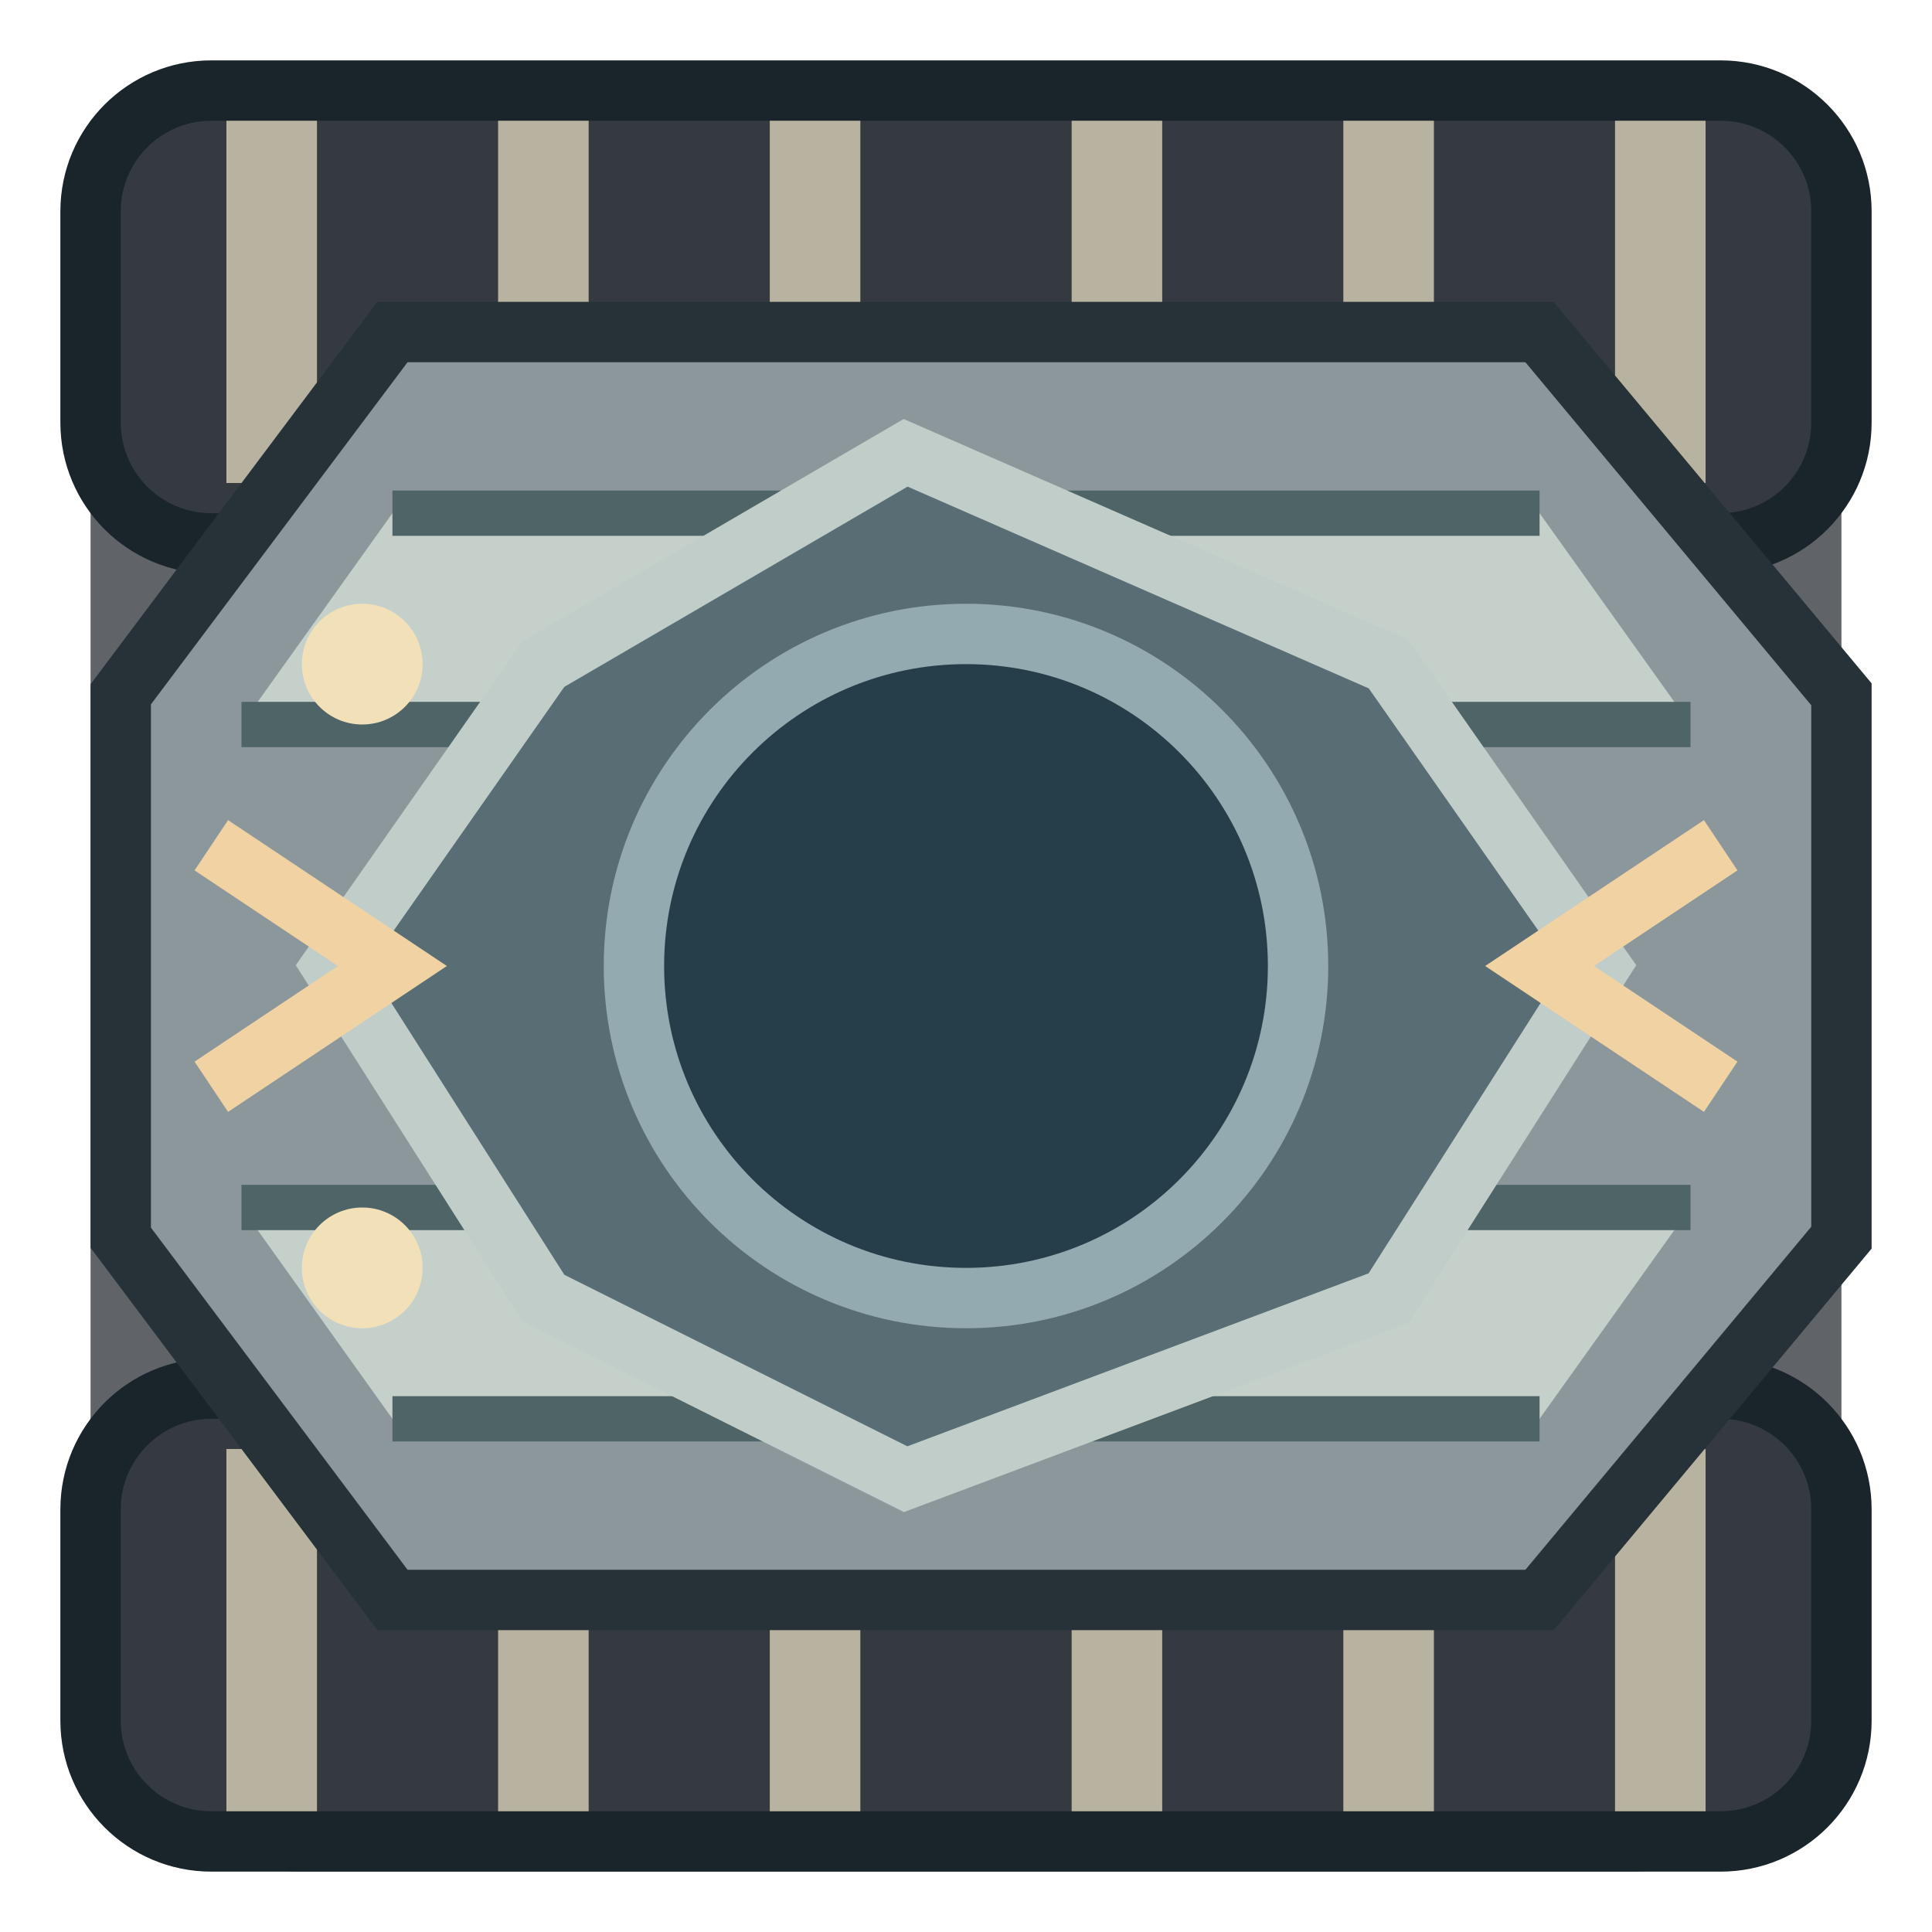
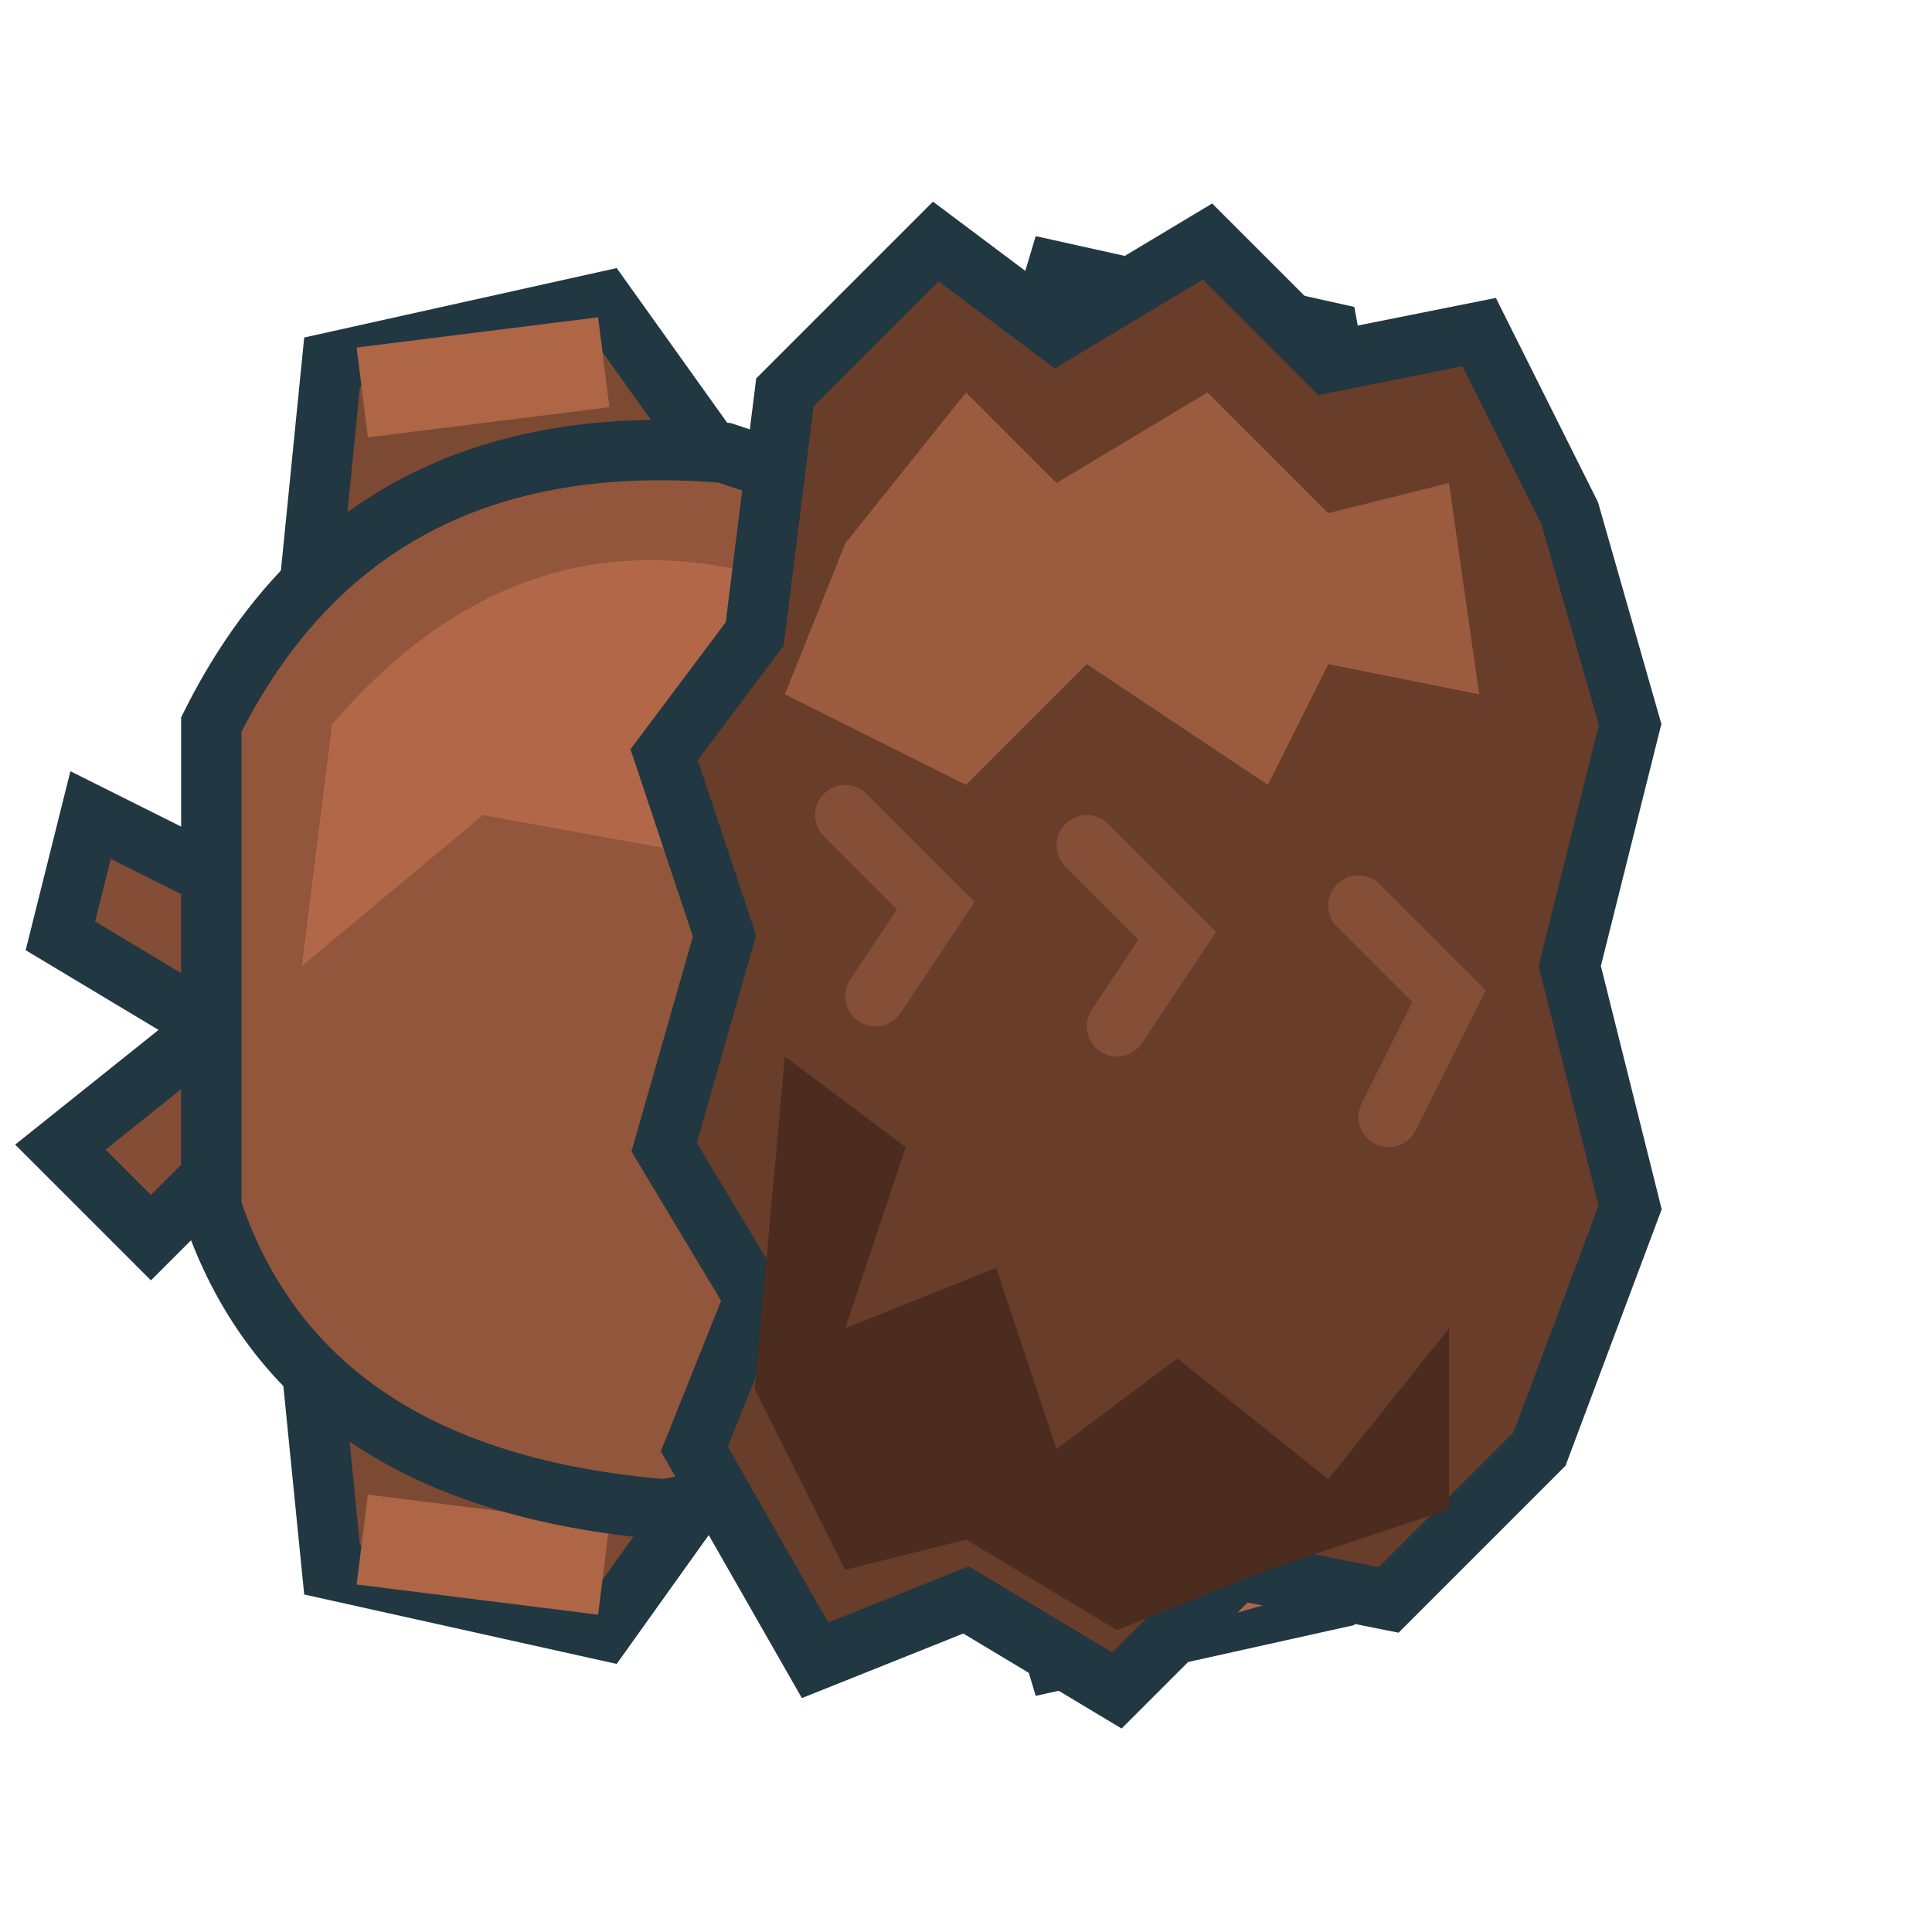
<svg xmlns="http://www.w3.org/2000/svg" width="64" height="64" viewBox="0 0 64 64">
-   <rect x="3" y="4" width="58" height="58" rx="7" fill="#0a1015" opacity=".65" />
-   <rect x="3" y="3" width="58" height="15" rx="4" fill="#343a40" stroke="#19252b" stroke-width="2" />
-   <rect x="3" y="46" width="58" height="15" rx="4" fill="#343a40" stroke="#19252b" stroke-width="2" />
-   <path d="M9 4v12m9-12v12m9-12v12m10-12v12m9-12v12m9-12v12M9 48v12m9-12v12m9-12v12m10-12v12m9-12v12m9-12v12" stroke="#b8b3a1" stroke-width="3" />
-   <path d="m4 23 9-12h38l10 12v18L51 53H13L4 41Z" fill="#8b979b" stroke="#263238" stroke-width="2" />
-   <path d="M13 17h15v7H8m43-7H36v7h20M8 40h20v7H13m43-7H36v7h15" fill="#c5d0ca" stroke="#4e6467" stroke-width="1.5" />
-   <path d="m18 22 12-7 16 7 7 10-7 11-16 6-12-6-7-11Z" fill="#596d75" stroke="#c1cdc8" stroke-width="2" />
-   <path d="m7 28 6 4-6 4m50-8-6 4 6 4" fill="none" stroke="#f1d3a3" stroke-width="2" />
-   <circle cx="32" cy="32" r="11" fill="#263e49" stroke="#93aab0" stroke-width="2" />
-   <circle cx="12" cy="22" r="2" fill="#f2e1b8" />
-   <circle cx="12" cy="42" r="2" fill="#f2e1b8" />
+   <path d="M10 22L11 12L20 10L25 17L21 24M10 42L11 52L20 54L25 47L21 40M32 19L35 9L44 11L46 22M32 45L35 55L44 53L46 42" fill="#7c4933" stroke="#213741" stroke-width="2" />
+   <path d="M12 13L20 12M12 51L20 52M37 11L44 13M37 53L44 51" stroke="#ae6647" stroke-width="3" />
+   <path d="M9 30L3 27L2 31L7 34L2 38L5 41L11 35Z" fill="#834d36" stroke="#213741" stroke-width="2" />
+   <path d="M7 24Q12 14 24 15L33 18L42 26L43 39L33 48L22 50Q10 49 7 40Z" fill="#92563c" stroke="#213741" stroke-width="2" />
+   <path d="M11 24Q17 17 25 19L33 25L27 29L16 27L10 32Z" fill="#b26848" />
+   <path d="M26 13L31 8L35 11L40 8L44 12L49 11L52 17L54 24L52 32L54 40L51 48L46 53L41 52L37 56L32 53L27 55L23 48L25 43L22 38L24 31L22 25L25 21Z" fill="#683d2a" stroke="#213741" stroke-width="2" />
+   <path d="M28 18L32 13L35 16L40 13L44 17L48 16L49 23L44 22L42 26L36 22L32 26L26 23Z" fill="#9b5b3f" />
+   <path d="M26 35L30 38L28 44L33 42L35 48L39 45L44 49L48 44L48 50L42 52L37 54L32 51L28 52L25 46Z" fill="#4b2c1f" />
+   <path d="M28 27L31 30L29 33M36 28L39 31L37 34M45 30L48 33L46 37" fill="none" stroke="#854e36" stroke-width="2" stroke-linecap="round" />
</svg>
